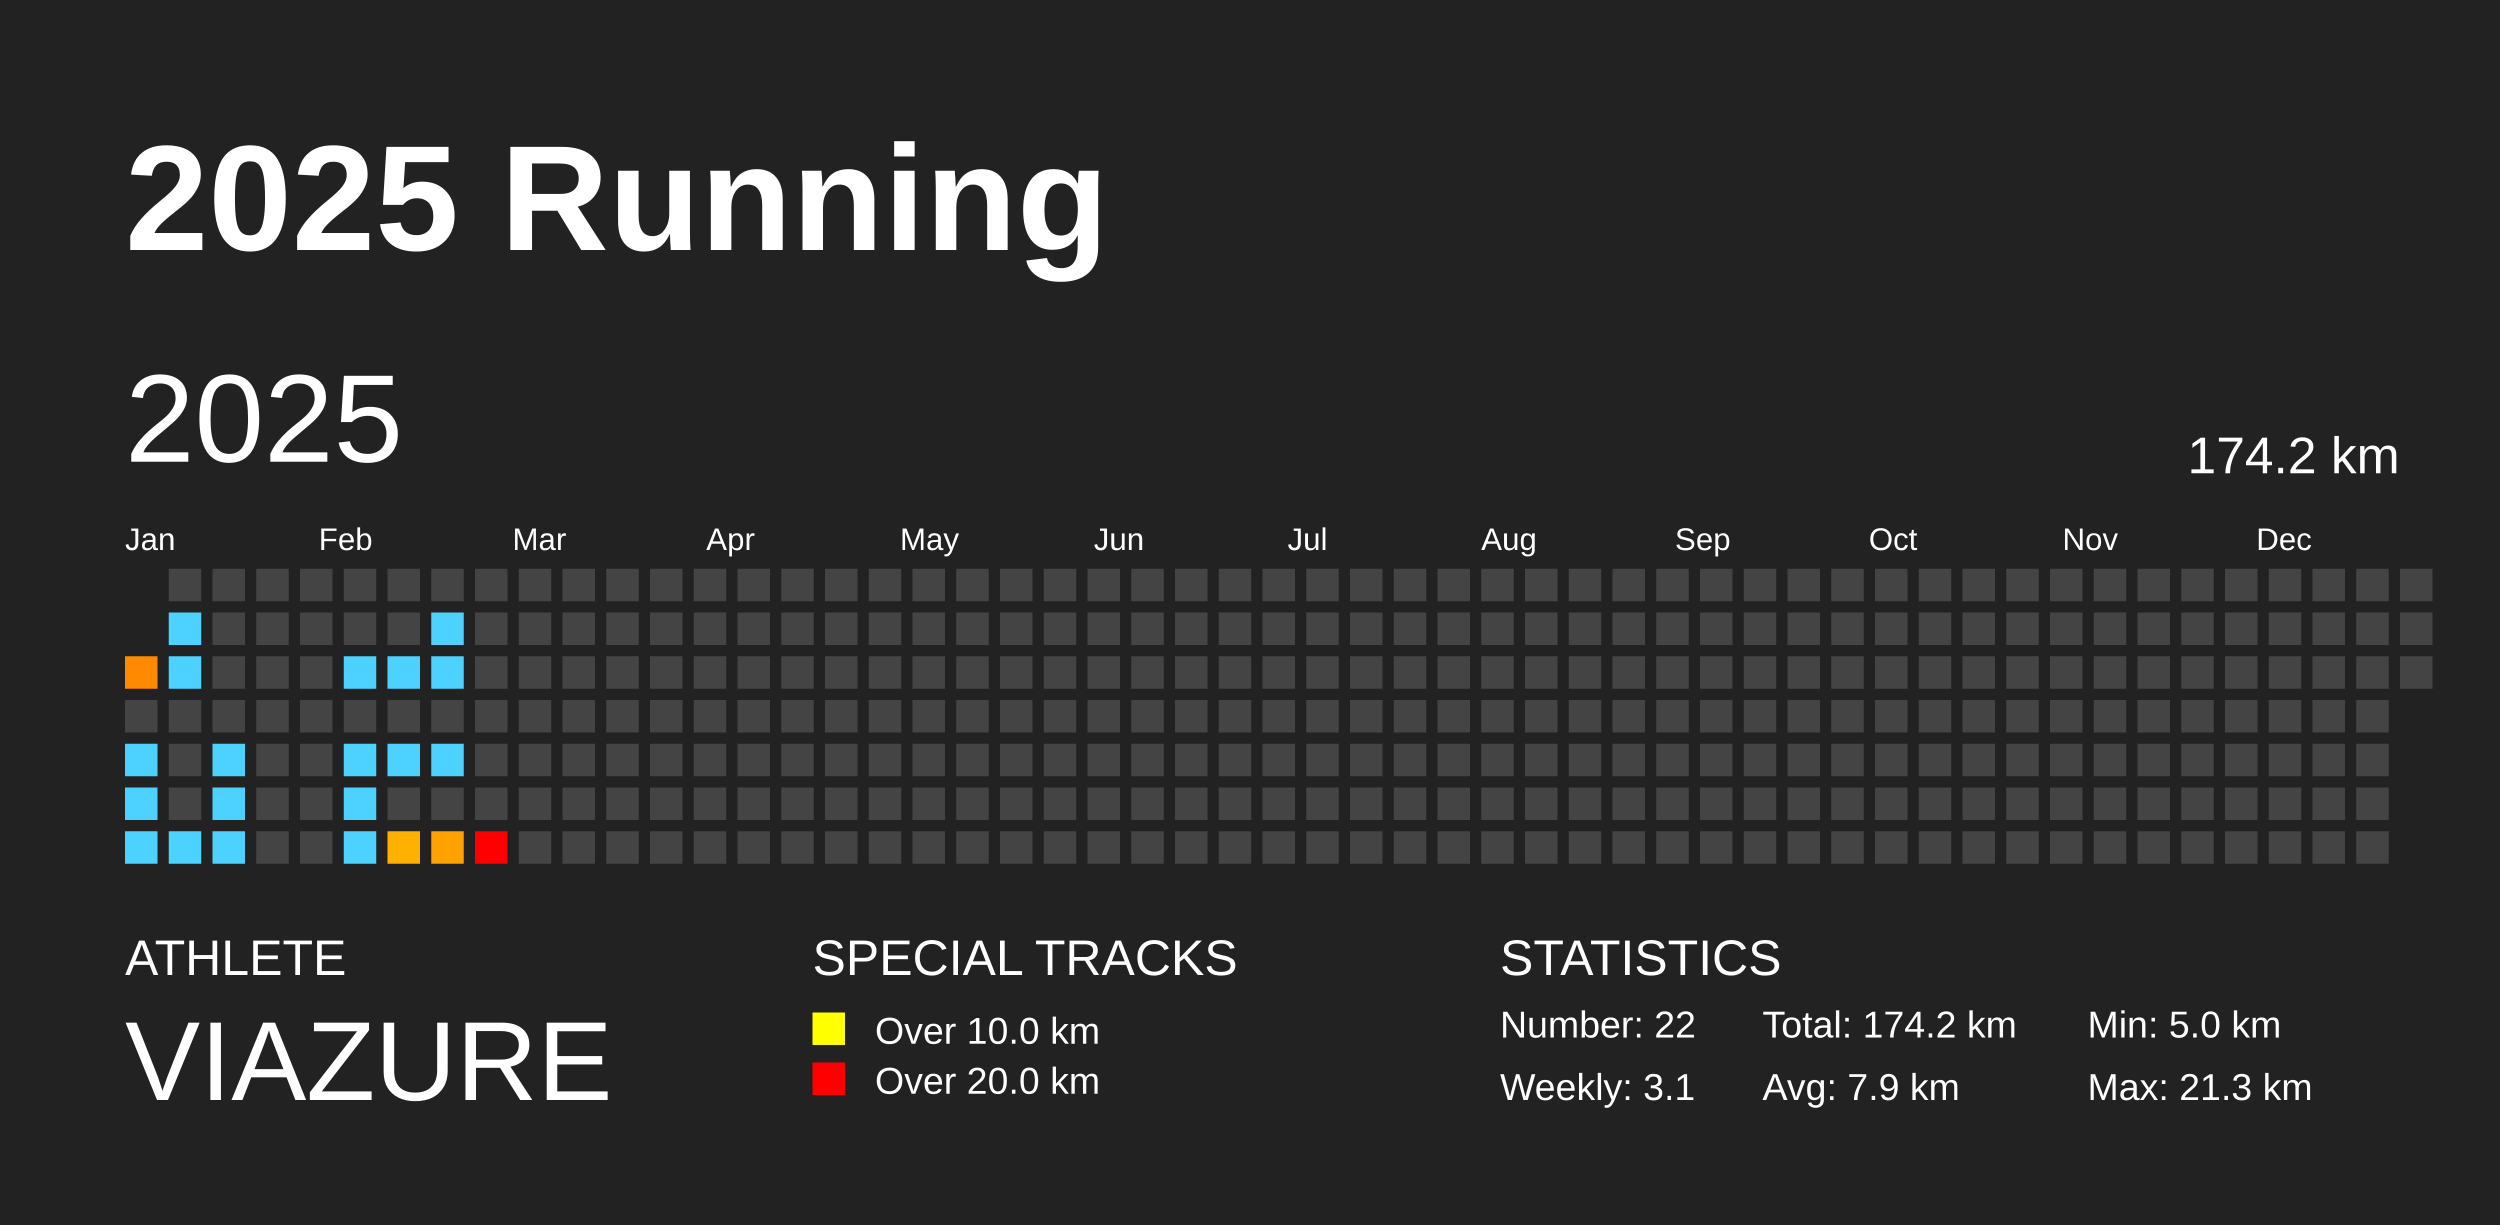
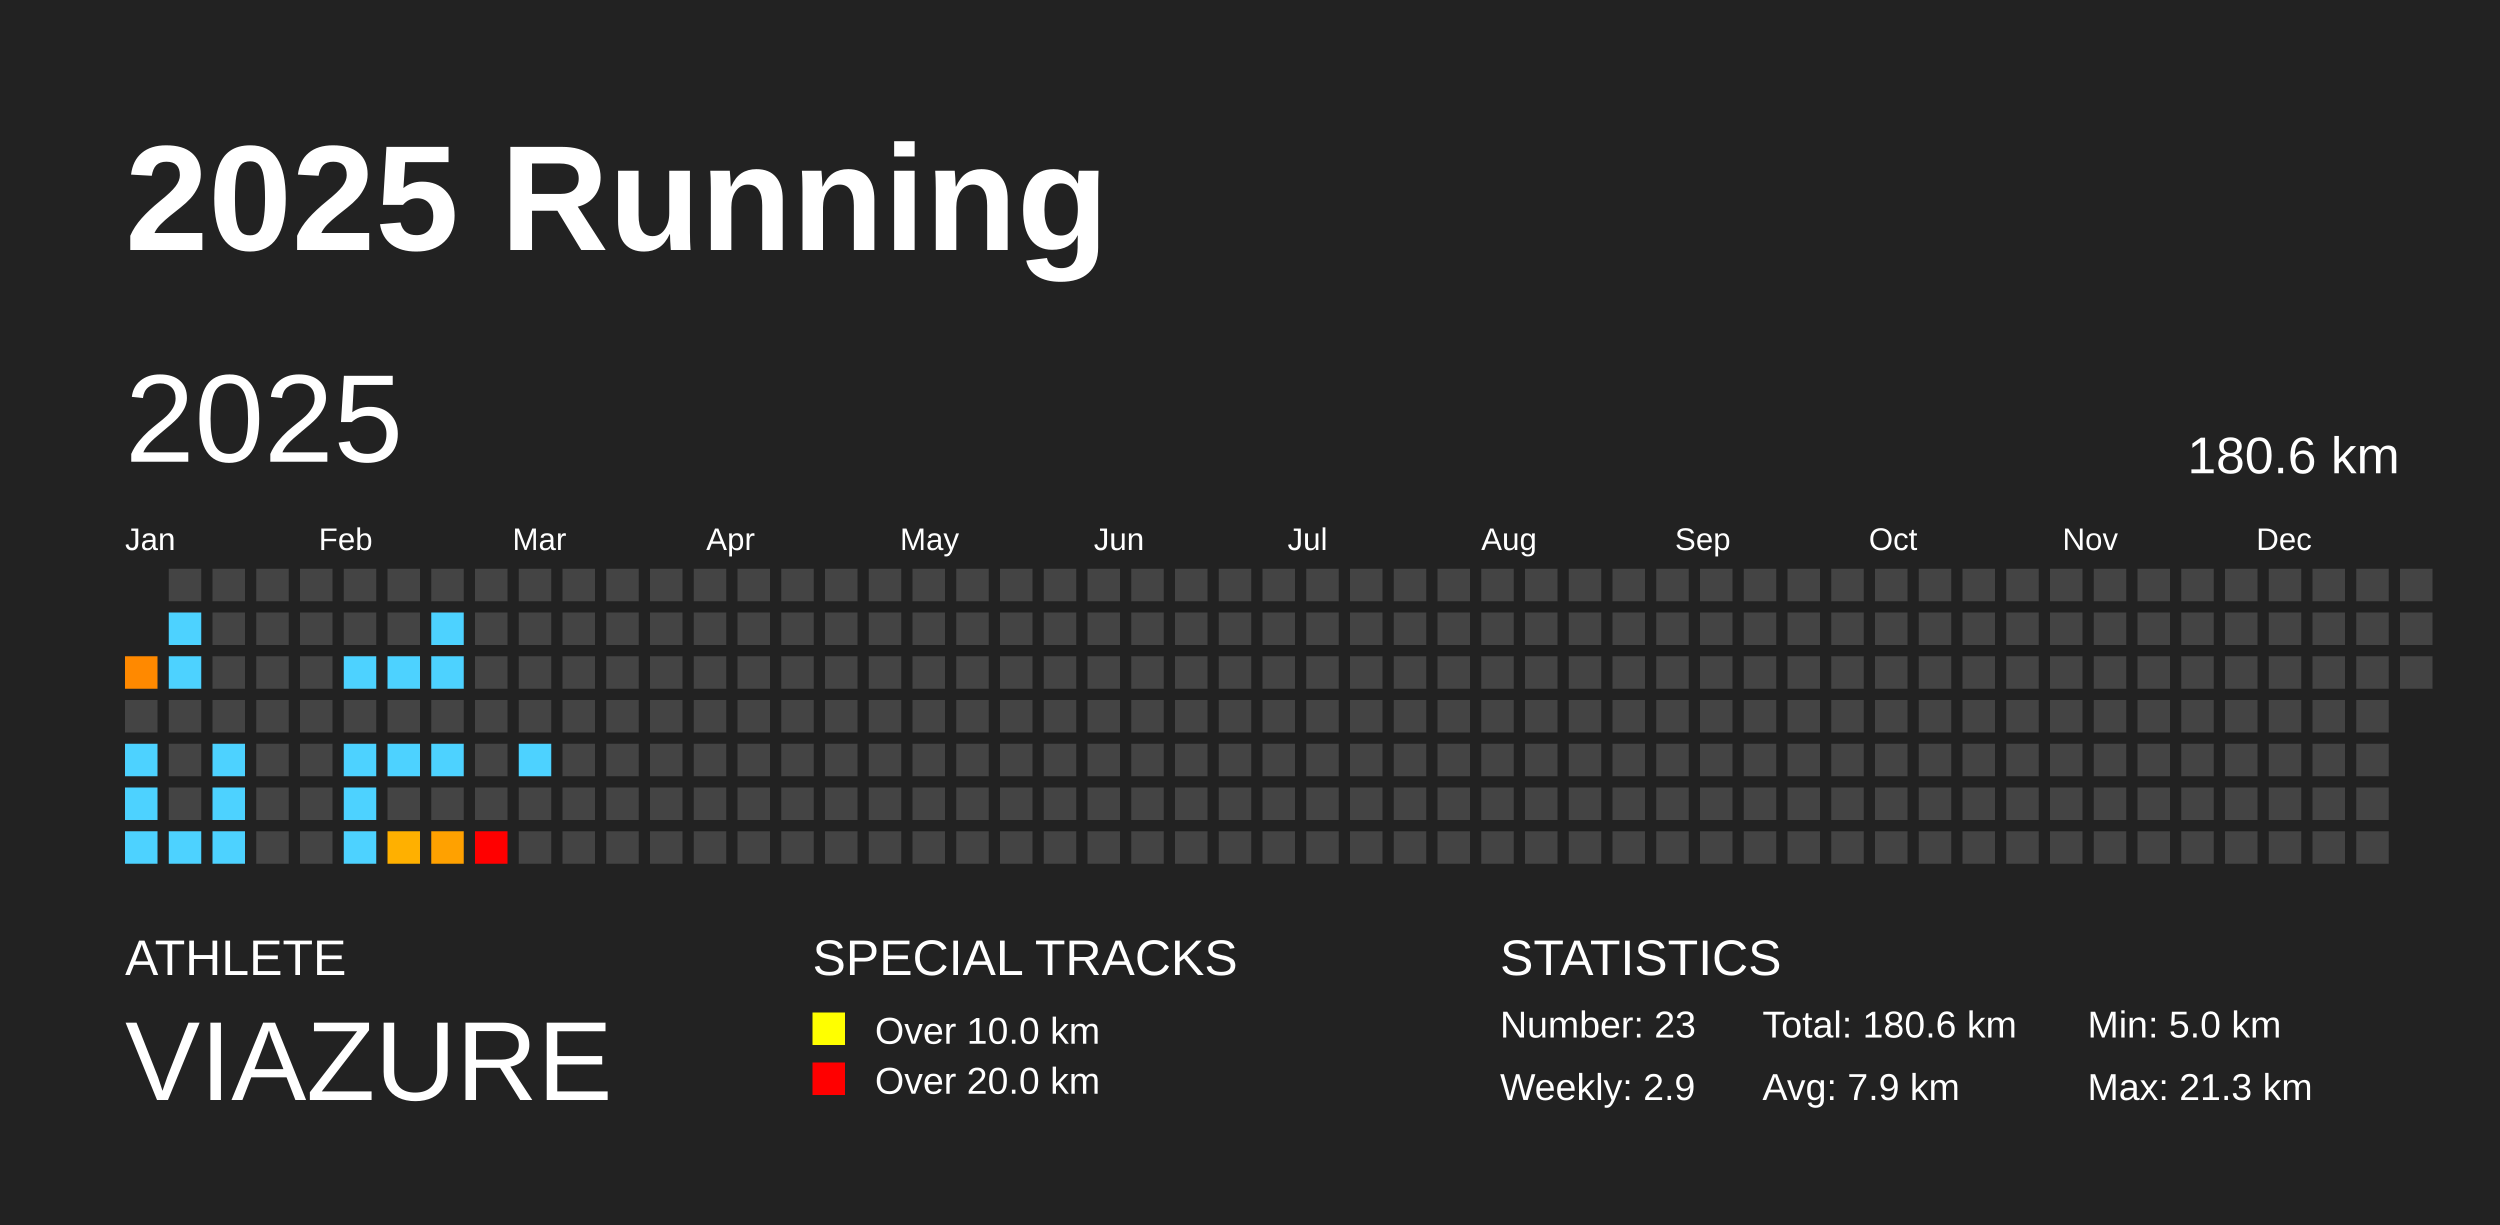
<svg xmlns="http://www.w3.org/2000/svg" baseProfile="full" height="98mm" version="1.1" viewBox="0,0,200,98" width="200mm">
  <defs />
  <rect fill="#222222" height="98" width="200" x="0" y="0" />
  <text fill="#FFFFFF" style="font-size:12px; font-family:Arial; font-weight:bold;" x="10" y="20">2025 Running</text>
  <text fill="#FFFFFF" style="font-size:4px; font-family:Arial" x="10" y="78">ATHLETE</text>
  <text fill="#FFFFFF" style="font-size:9px; font-family:Arial" x="10" y="88">VIAZURE</text>
  <text fill="#FFFFFF" style="font-size:4px; font-family:Arial" x="65" y="78">SPECIAL TRACKS</text>
  <rect fill="yellow" height="2.6" width="2.6" x="65" y="81" />
  <text fill="#FFFFFF" style="font-size:3px; font-family:Arial" x="70" y="83.5">Over 10.0 km</text>
  <rect fill="red" height="2.6" width="2.6" x="65" y="85" />
  <text fill="#FFFFFF" style="font-size:3px; font-family:Arial" x="70" y="87.5">Over 20.0 km</text>
  <text fill="#FFFFFF" style="font-size:4px; font-family:Arial" x="120" y="78">STATISTICS</text>
-   <text fill="#FFFFFF" style="font-size:3px; font-family:Arial" x="120" y="83">Number: 22</text>
-   <text fill="#FFFFFF" style="font-size:3px; font-family:Arial" x="120" y="88">Weekly: 3.1</text>
-   <text fill="#FFFFFF" style="font-size:3px; font-family:Arial" x="141" y="83">Total: 174.2 km</text>
+   <text fill="#FFFFFF" style="font-size:3px; font-family:Arial" x="120" y="83">Number: 23</text>
+   <text fill="#FFFFFF" style="font-size:3px; font-family:Arial" x="120" y="88">Weekly: 2.9</text>
+   <text fill="#FFFFFF" style="font-size:3px; font-family:Arial" x="141" y="83">Total: 180.6 km</text>
  <text fill="#FFFFFF" style="font-size:3px; font-family:Arial" x="141" y="88">Avg: 7.9 km</text>
  <text fill="#FFFFFF" style="font-size:3px; font-family:Arial" x="167" y="83">Min: 5.0 km</text>
  <text fill="#FFFFFF" style="font-size:3px; font-family:Arial" x="167" y="88">Max: 21.3 km</text>
  <text dominant-baseline="hanging" fill="#FFFFFF" style="font-size:10.0px; font-family:Arial;" x="10" y="30">2025</text>
-   <text dominant-baseline="hanging" fill="#FFFFFF" style="font-size:4.125px; font-family:Arial;" x="175" y="35">174.2 km</text>
+   <text dominant-baseline="hanging" fill="#FFFFFF" style="font-size:4.125px; font-family:Arial;" x="175" y="35">180.6 km</text>
  <text fill="#FFFFFF" style="font-size:2.5px; font-family:Arial" x="10.0" y="44">Jan</text>
  <text fill="#FFFFFF" style="font-size:2.5px; font-family:Arial" x="25.5" y="44">Feb</text>
  <text fill="#FFFFFF" style="font-size:2.5px; font-family:Arial" x="41.0" y="44">Mar</text>
  <text fill="#FFFFFF" style="font-size:2.5px; font-family:Arial" x="56.5" y="44">Apr</text>
  <text fill="#FFFFFF" style="font-size:2.5px; font-family:Arial" x="72.0" y="44">May</text>
  <text fill="#FFFFFF" style="font-size:2.5px; font-family:Arial" x="87.5" y="44">Jun</text>
  <text fill="#FFFFFF" style="font-size:2.5px; font-family:Arial" x="103.0" y="44">Jul</text>
  <text fill="#FFFFFF" style="font-size:2.5px; font-family:Arial" x="118.5" y="44">Aug</text>
  <text fill="#FFFFFF" style="font-size:2.5px; font-family:Arial" x="134.0" y="44">Sep</text>
  <text fill="#FFFFFF" style="font-size:2.5px; font-family:Arial" x="149.5" y="44">Oct</text>
  <text fill="#FFFFFF" style="font-size:2.5px; font-family:Arial" x="165.0" y="44">Nov</text>
  <text fill="#FFFFFF" style="font-size:2.5px; font-family:Arial" x="180.5" y="44">Dec</text>
  <rect fill="#ff8900" height="2.6" width="2.6" x="10.0" y="52.5" />
  <rect fill="#444444" height="2.6" width="2.6" x="10.0" y="56.0" />
  <rect fill="#4dd2ff" height="2.6" width="2.6" x="10.0" y="59.5" />
  <rect fill="#4dd2ff" height="2.6" width="2.6" x="10.0" y="63.0" />
  <rect fill="#4dd2ff" height="2.6" width="2.6" x="10.0" y="66.5" />
  <rect fill="#444444" height="2.6" width="2.6" x="13.5" y="45.5" />
  <rect fill="#4dd2ff" height="2.6" width="2.6" x="13.5" y="49.0" />
  <rect fill="#4dd2ff" height="2.6" width="2.6" x="13.5" y="52.5" />
  <rect fill="#444444" height="2.6" width="2.6" x="13.5" y="56.0" />
  <rect fill="#444444" height="2.6" width="2.6" x="13.5" y="59.5" />
  <rect fill="#444444" height="2.6" width="2.6" x="13.5" y="63.0" />
  <rect fill="#4dd2ff" height="2.6" width="2.6" x="13.5" y="66.5" />
  <rect fill="#444444" height="2.6" width="2.6" x="17.0" y="45.5" />
  <rect fill="#444444" height="2.6" width="2.6" x="17.0" y="49.0" />
  <rect fill="#444444" height="2.6" width="2.6" x="17.0" y="52.5" />
  <rect fill="#444444" height="2.6" width="2.6" x="17.0" y="56.0" />
  <rect fill="#4dd2ff" height="2.6" width="2.6" x="17.0" y="59.5" />
  <rect fill="#4dd2ff" height="2.6" width="2.6" x="17.0" y="63.0" />
  <rect fill="#4dd2ff" height="2.6" width="2.6" x="17.0" y="66.5" />
  <rect fill="#444444" height="2.6" width="2.6" x="20.5" y="45.5" />
  <rect fill="#444444" height="2.6" width="2.6" x="20.5" y="49.0" />
  <rect fill="#444444" height="2.6" width="2.6" x="20.5" y="52.5" />
  <rect fill="#444444" height="2.6" width="2.6" x="20.5" y="56.0" />
  <rect fill="#444444" height="2.6" width="2.6" x="20.5" y="59.5" />
  <rect fill="#444444" height="2.6" width="2.6" x="20.5" y="63.0" />
  <rect fill="#444444" height="2.6" width="2.6" x="20.5" y="66.5" />
  <rect fill="#444444" height="2.6" width="2.6" x="24.0" y="45.5" />
  <rect fill="#444444" height="2.6" width="2.6" x="24.0" y="49.0" />
  <rect fill="#444444" height="2.6" width="2.6" x="24.0" y="52.5" />
  <rect fill="#444444" height="2.6" width="2.6" x="24.0" y="56.0" />
  <rect fill="#444444" height="2.6" width="2.6" x="24.0" y="59.5" />
  <rect fill="#444444" height="2.6" width="2.6" x="24.0" y="63.0" />
  <rect fill="#444444" height="2.6" width="2.6" x="24.0" y="66.5" />
  <rect fill="#444444" height="2.6" width="2.6" x="27.5" y="45.5" />
  <rect fill="#444444" height="2.6" width="2.6" x="27.5" y="49.0" />
  <rect fill="#4dd2ff" height="2.6" width="2.6" x="27.5" y="52.5" />
  <rect fill="#444444" height="2.6" width="2.6" x="27.5" y="56.0" />
  <rect fill="#4dd2ff" height="2.6" width="2.6" x="27.5" y="59.5" />
  <rect fill="#4dd2ff" height="2.6" width="2.6" x="27.5" y="63.0" />
  <rect fill="#4dd2ff" height="2.6" width="2.6" x="27.5" y="66.5" />
  <rect fill="#444444" height="2.6" width="2.6" x="31.0" y="45.5" />
  <rect fill="#444444" height="2.6" width="2.6" x="31.0" y="49.0" />
  <rect fill="#4dd2ff" height="2.6" width="2.6" x="31.0" y="52.5" />
  <rect fill="#444444" height="2.6" width="2.6" x="31.0" y="56.0" />
  <rect fill="#4dd2ff" height="2.6" width="2.6" x="31.0" y="59.5" />
  <rect fill="#444444" height="2.6" width="2.6" x="31.0" y="63.0" />
  <rect fill="#ffb000" height="2.6" width="2.6" x="31.0" y="66.5" />
  <rect fill="#444444" height="2.6" width="2.6" x="34.5" y="45.5" />
  <rect fill="#4dd2ff" height="2.6" width="2.6" x="34.5" y="49.0" />
  <rect fill="#4dd2ff" height="2.6" width="2.6" x="34.5" y="52.5" />
  <rect fill="#444444" height="2.6" width="2.6" x="34.5" y="56.0" />
  <rect fill="#4dd2ff" height="2.6" width="2.6" x="34.5" y="59.5" />
  <rect fill="#444444" height="2.6" width="2.6" x="34.5" y="63.0" />
  <rect fill="#ffa100" height="2.6" width="2.6" x="34.5" y="66.5" />
  <rect fill="#444444" height="2.6" width="2.6" x="38.0" y="45.5" />
  <rect fill="#444444" height="2.6" width="2.6" x="38.0" y="49.0" />
  <rect fill="#444444" height="2.6" width="2.6" x="38.0" y="52.5" />
  <rect fill="#444444" height="2.6" width="2.6" x="38.0" y="56.0" />
  <rect fill="#444444" height="2.6" width="2.6" x="38.0" y="59.5" />
  <rect fill="#444444" height="2.6" width="2.6" x="38.0" y="63.0" />
  <rect fill="red" height="2.6" width="2.6" x="38.0" y="66.5" />
  <rect fill="#444444" height="2.6" width="2.6" x="41.5" y="45.5" />
  <rect fill="#444444" height="2.6" width="2.6" x="41.5" y="49.0" />
  <rect fill="#444444" height="2.6" width="2.6" x="41.5" y="52.5" />
  <rect fill="#444444" height="2.6" width="2.6" x="41.5" y="56.0" />
-   <rect fill="#444444" height="2.6" width="2.6" x="41.5" y="59.5" />
+   <rect fill="#4dd2ff" height="2.6" width="2.6" x="41.5" y="59.5" />
  <rect fill="#444444" height="2.6" width="2.6" x="41.5" y="63.0" />
  <rect fill="#444444" height="2.6" width="2.6" x="41.5" y="66.5" />
  <rect fill="#444444" height="2.6" width="2.6" x="45.0" y="45.5" />
  <rect fill="#444444" height="2.6" width="2.6" x="45.0" y="49.0" />
  <rect fill="#444444" height="2.6" width="2.6" x="45.0" y="52.5" />
  <rect fill="#444444" height="2.6" width="2.6" x="45.0" y="56.0" />
  <rect fill="#444444" height="2.6" width="2.6" x="45.0" y="59.5" />
  <rect fill="#444444" height="2.6" width="2.6" x="45.0" y="63.0" />
  <rect fill="#444444" height="2.6" width="2.6" x="45.0" y="66.5" />
  <rect fill="#444444" height="2.6" width="2.6" x="48.5" y="45.5" />
  <rect fill="#444444" height="2.6" width="2.6" x="48.5" y="49.0" />
  <rect fill="#444444" height="2.6" width="2.6" x="48.5" y="52.5" />
  <rect fill="#444444" height="2.6" width="2.6" x="48.5" y="56.0" />
  <rect fill="#444444" height="2.6" width="2.6" x="48.5" y="59.5" />
  <rect fill="#444444" height="2.6" width="2.6" x="48.5" y="63.0" />
  <rect fill="#444444" height="2.6" width="2.6" x="48.5" y="66.5" />
  <rect fill="#444444" height="2.6" width="2.6" x="52.0" y="45.5" />
  <rect fill="#444444" height="2.6" width="2.6" x="52.0" y="49.0" />
  <rect fill="#444444" height="2.6" width="2.6" x="52.0" y="52.5" />
  <rect fill="#444444" height="2.6" width="2.6" x="52.0" y="56.0" />
  <rect fill="#444444" height="2.6" width="2.6" x="52.0" y="59.5" />
  <rect fill="#444444" height="2.6" width="2.6" x="52.0" y="63.0" />
  <rect fill="#444444" height="2.6" width="2.6" x="52.0" y="66.5" />
  <rect fill="#444444" height="2.6" width="2.6" x="55.5" y="45.5" />
  <rect fill="#444444" height="2.6" width="2.6" x="55.5" y="49.0" />
  <rect fill="#444444" height="2.6" width="2.6" x="55.5" y="52.5" />
  <rect fill="#444444" height="2.6" width="2.6" x="55.5" y="56.0" />
  <rect fill="#444444" height="2.6" width="2.6" x="55.5" y="59.5" />
  <rect fill="#444444" height="2.6" width="2.6" x="55.5" y="63.0" />
  <rect fill="#444444" height="2.6" width="2.6" x="55.5" y="66.5" />
  <rect fill="#444444" height="2.6" width="2.6" x="59.0" y="45.5" />
  <rect fill="#444444" height="2.6" width="2.6" x="59.0" y="49.0" />
  <rect fill="#444444" height="2.6" width="2.6" x="59.0" y="52.5" />
  <rect fill="#444444" height="2.6" width="2.6" x="59.0" y="56.0" />
  <rect fill="#444444" height="2.6" width="2.6" x="59.0" y="59.5" />
  <rect fill="#444444" height="2.6" width="2.6" x="59.0" y="63.0" />
  <rect fill="#444444" height="2.6" width="2.6" x="59.0" y="66.5" />
  <rect fill="#444444" height="2.6" width="2.6" x="62.5" y="45.5" />
  <rect fill="#444444" height="2.6" width="2.6" x="62.5" y="49.0" />
  <rect fill="#444444" height="2.6" width="2.6" x="62.5" y="52.5" />
  <rect fill="#444444" height="2.6" width="2.6" x="62.5" y="56.0" />
  <rect fill="#444444" height="2.6" width="2.6" x="62.5" y="59.5" />
  <rect fill="#444444" height="2.6" width="2.6" x="62.5" y="63.0" />
  <rect fill="#444444" height="2.6" width="2.6" x="62.5" y="66.5" />
  <rect fill="#444444" height="2.6" width="2.6" x="66.0" y="45.5" />
  <rect fill="#444444" height="2.6" width="2.6" x="66.0" y="49.0" />
  <rect fill="#444444" height="2.6" width="2.6" x="66.0" y="52.5" />
  <rect fill="#444444" height="2.6" width="2.6" x="66.0" y="56.0" />
  <rect fill="#444444" height="2.6" width="2.6" x="66.0" y="59.5" />
  <rect fill="#444444" height="2.6" width="2.6" x="66.0" y="63.0" />
  <rect fill="#444444" height="2.6" width="2.6" x="66.0" y="66.5" />
  <rect fill="#444444" height="2.6" width="2.6" x="69.5" y="45.5" />
  <rect fill="#444444" height="2.6" width="2.6" x="69.5" y="49.0" />
  <rect fill="#444444" height="2.6" width="2.6" x="69.5" y="52.5" />
  <rect fill="#444444" height="2.6" width="2.6" x="69.5" y="56.0" />
  <rect fill="#444444" height="2.6" width="2.6" x="69.5" y="59.5" />
  <rect fill="#444444" height="2.6" width="2.6" x="69.5" y="63.0" />
  <rect fill="#444444" height="2.6" width="2.6" x="69.5" y="66.5" />
  <rect fill="#444444" height="2.6" width="2.6" x="73.0" y="45.5" />
  <rect fill="#444444" height="2.6" width="2.6" x="73.0" y="49.0" />
  <rect fill="#444444" height="2.6" width="2.6" x="73.0" y="52.5" />
  <rect fill="#444444" height="2.6" width="2.6" x="73.0" y="56.0" />
  <rect fill="#444444" height="2.6" width="2.6" x="73.0" y="59.5" />
  <rect fill="#444444" height="2.6" width="2.6" x="73.0" y="63.0" />
  <rect fill="#444444" height="2.6" width="2.6" x="73.0" y="66.5" />
  <rect fill="#444444" height="2.6" width="2.6" x="76.5" y="45.5" />
  <rect fill="#444444" height="2.6" width="2.6" x="76.5" y="49.0" />
  <rect fill="#444444" height="2.6" width="2.6" x="76.5" y="52.5" />
  <rect fill="#444444" height="2.6" width="2.6" x="76.5" y="56.0" />
  <rect fill="#444444" height="2.6" width="2.6" x="76.5" y="59.5" />
  <rect fill="#444444" height="2.6" width="2.6" x="76.5" y="63.0" />
  <rect fill="#444444" height="2.6" width="2.6" x="76.5" y="66.5" />
  <rect fill="#444444" height="2.6" width="2.6" x="80.0" y="45.5" />
  <rect fill="#444444" height="2.6" width="2.6" x="80.0" y="49.0" />
  <rect fill="#444444" height="2.6" width="2.6" x="80.0" y="52.5" />
  <rect fill="#444444" height="2.6" width="2.6" x="80.0" y="56.0" />
  <rect fill="#444444" height="2.6" width="2.6" x="80.0" y="59.5" />
  <rect fill="#444444" height="2.6" width="2.6" x="80.0" y="63.0" />
  <rect fill="#444444" height="2.6" width="2.6" x="80.0" y="66.5" />
  <rect fill="#444444" height="2.6" width="2.6" x="83.5" y="45.5" />
  <rect fill="#444444" height="2.6" width="2.6" x="83.5" y="49.0" />
  <rect fill="#444444" height="2.6" width="2.6" x="83.5" y="52.5" />
  <rect fill="#444444" height="2.6" width="2.6" x="83.5" y="56.0" />
  <rect fill="#444444" height="2.6" width="2.6" x="83.5" y="59.5" />
  <rect fill="#444444" height="2.6" width="2.6" x="83.5" y="63.0" />
  <rect fill="#444444" height="2.6" width="2.6" x="83.5" y="66.5" />
  <rect fill="#444444" height="2.6" width="2.6" x="87.0" y="45.5" />
  <rect fill="#444444" height="2.6" width="2.6" x="87.0" y="49.0" />
  <rect fill="#444444" height="2.6" width="2.6" x="87.0" y="52.5" />
  <rect fill="#444444" height="2.6" width="2.6" x="87.0" y="56.0" />
  <rect fill="#444444" height="2.6" width="2.6" x="87.0" y="59.5" />
  <rect fill="#444444" height="2.6" width="2.6" x="87.0" y="63.0" />
  <rect fill="#444444" height="2.6" width="2.6" x="87.0" y="66.5" />
  <rect fill="#444444" height="2.6" width="2.6" x="90.5" y="45.5" />
  <rect fill="#444444" height="2.6" width="2.6" x="90.5" y="49.0" />
  <rect fill="#444444" height="2.6" width="2.6" x="90.5" y="52.5" />
  <rect fill="#444444" height="2.6" width="2.6" x="90.5" y="56.0" />
  <rect fill="#444444" height="2.6" width="2.6" x="90.5" y="59.5" />
  <rect fill="#444444" height="2.6" width="2.6" x="90.5" y="63.0" />
  <rect fill="#444444" height="2.6" width="2.6" x="90.5" y="66.5" />
  <rect fill="#444444" height="2.6" width="2.6" x="94.0" y="45.5" />
  <rect fill="#444444" height="2.6" width="2.6" x="94.0" y="49.0" />
  <rect fill="#444444" height="2.6" width="2.6" x="94.0" y="52.5" />
  <rect fill="#444444" height="2.6" width="2.6" x="94.0" y="56.0" />
  <rect fill="#444444" height="2.6" width="2.6" x="94.0" y="59.5" />
  <rect fill="#444444" height="2.6" width="2.6" x="94.0" y="63.0" />
  <rect fill="#444444" height="2.6" width="2.6" x="94.0" y="66.5" />
  <rect fill="#444444" height="2.6" width="2.6" x="97.5" y="45.5" />
  <rect fill="#444444" height="2.6" width="2.6" x="97.5" y="49.0" />
  <rect fill="#444444" height="2.6" width="2.6" x="97.5" y="52.5" />
  <rect fill="#444444" height="2.6" width="2.6" x="97.5" y="56.0" />
  <rect fill="#444444" height="2.6" width="2.6" x="97.5" y="59.5" />
  <rect fill="#444444" height="2.6" width="2.6" x="97.5" y="63.0" />
  <rect fill="#444444" height="2.6" width="2.6" x="97.5" y="66.5" />
  <rect fill="#444444" height="2.6" width="2.6" x="101.0" y="45.5" />
  <rect fill="#444444" height="2.6" width="2.6" x="101.0" y="49.0" />
  <rect fill="#444444" height="2.6" width="2.6" x="101.0" y="52.5" />
  <rect fill="#444444" height="2.6" width="2.6" x="101.0" y="56.0" />
  <rect fill="#444444" height="2.6" width="2.6" x="101.0" y="59.5" />
  <rect fill="#444444" height="2.6" width="2.6" x="101.0" y="63.0" />
  <rect fill="#444444" height="2.6" width="2.6" x="101.0" y="66.5" />
  <rect fill="#444444" height="2.6" width="2.6" x="104.5" y="45.5" />
  <rect fill="#444444" height="2.6" width="2.6" x="104.5" y="49.0" />
  <rect fill="#444444" height="2.6" width="2.6" x="104.5" y="52.5" />
  <rect fill="#444444" height="2.6" width="2.6" x="104.5" y="56.0" />
  <rect fill="#444444" height="2.6" width="2.6" x="104.5" y="59.5" />
  <rect fill="#444444" height="2.6" width="2.6" x="104.5" y="63.0" />
  <rect fill="#444444" height="2.6" width="2.6" x="104.5" y="66.5" />
  <rect fill="#444444" height="2.6" width="2.6" x="108.0" y="45.5" />
  <rect fill="#444444" height="2.6" width="2.6" x="108.0" y="49.0" />
  <rect fill="#444444" height="2.6" width="2.6" x="108.0" y="52.5" />
  <rect fill="#444444" height="2.6" width="2.6" x="108.0" y="56.0" />
  <rect fill="#444444" height="2.6" width="2.6" x="108.0" y="59.5" />
  <rect fill="#444444" height="2.6" width="2.6" x="108.0" y="63.0" />
  <rect fill="#444444" height="2.6" width="2.6" x="108.0" y="66.5" />
  <rect fill="#444444" height="2.6" width="2.6" x="111.5" y="45.5" />
  <rect fill="#444444" height="2.6" width="2.6" x="111.5" y="49.0" />
  <rect fill="#444444" height="2.6" width="2.6" x="111.5" y="52.5" />
  <rect fill="#444444" height="2.6" width="2.6" x="111.5" y="56.0" />
  <rect fill="#444444" height="2.6" width="2.6" x="111.5" y="59.5" />
  <rect fill="#444444" height="2.6" width="2.6" x="111.5" y="63.0" />
  <rect fill="#444444" height="2.6" width="2.6" x="111.5" y="66.5" />
  <rect fill="#444444" height="2.6" width="2.6" x="115.0" y="45.5" />
  <rect fill="#444444" height="2.6" width="2.6" x="115.0" y="49.0" />
  <rect fill="#444444" height="2.6" width="2.6" x="115.0" y="52.5" />
  <rect fill="#444444" height="2.6" width="2.6" x="115.0" y="56.0" />
  <rect fill="#444444" height="2.6" width="2.6" x="115.0" y="59.5" />
  <rect fill="#444444" height="2.6" width="2.6" x="115.0" y="63.0" />
  <rect fill="#444444" height="2.6" width="2.6" x="115.0" y="66.5" />
  <rect fill="#444444" height="2.6" width="2.6" x="118.5" y="45.5" />
  <rect fill="#444444" height="2.6" width="2.6" x="118.5" y="49.0" />
  <rect fill="#444444" height="2.6" width="2.6" x="118.5" y="52.5" />
  <rect fill="#444444" height="2.6" width="2.6" x="118.5" y="56.0" />
  <rect fill="#444444" height="2.6" width="2.6" x="118.5" y="59.5" />
  <rect fill="#444444" height="2.6" width="2.6" x="118.5" y="63.0" />
  <rect fill="#444444" height="2.6" width="2.6" x="118.5" y="66.5" />
  <rect fill="#444444" height="2.6" width="2.6" x="122.0" y="45.5" />
  <rect fill="#444444" height="2.6" width="2.6" x="122.0" y="49.0" />
  <rect fill="#444444" height="2.6" width="2.6" x="122.0" y="52.5" />
  <rect fill="#444444" height="2.6" width="2.6" x="122.0" y="56.0" />
  <rect fill="#444444" height="2.6" width="2.6" x="122.0" y="59.5" />
  <rect fill="#444444" height="2.6" width="2.6" x="122.0" y="63.0" />
  <rect fill="#444444" height="2.6" width="2.6" x="122.0" y="66.5" />
  <rect fill="#444444" height="2.6" width="2.6" x="125.5" y="45.5" />
  <rect fill="#444444" height="2.6" width="2.6" x="125.5" y="49.0" />
  <rect fill="#444444" height="2.6" width="2.6" x="125.5" y="52.5" />
  <rect fill="#444444" height="2.6" width="2.6" x="125.5" y="56.0" />
  <rect fill="#444444" height="2.6" width="2.6" x="125.5" y="59.5" />
  <rect fill="#444444" height="2.6" width="2.6" x="125.5" y="63.0" />
  <rect fill="#444444" height="2.6" width="2.6" x="125.5" y="66.5" />
  <rect fill="#444444" height="2.6" width="2.6" x="129.0" y="45.5" />
  <rect fill="#444444" height="2.6" width="2.6" x="129.0" y="49.0" />
  <rect fill="#444444" height="2.6" width="2.6" x="129.0" y="52.5" />
  <rect fill="#444444" height="2.6" width="2.6" x="129.0" y="56.0" />
  <rect fill="#444444" height="2.6" width="2.6" x="129.0" y="59.5" />
  <rect fill="#444444" height="2.6" width="2.6" x="129.0" y="63.0" />
  <rect fill="#444444" height="2.6" width="2.6" x="129.0" y="66.5" />
  <rect fill="#444444" height="2.6" width="2.6" x="132.5" y="45.5" />
  <rect fill="#444444" height="2.6" width="2.6" x="132.5" y="49.0" />
  <rect fill="#444444" height="2.6" width="2.6" x="132.5" y="52.5" />
  <rect fill="#444444" height="2.6" width="2.6" x="132.5" y="56.0" />
  <rect fill="#444444" height="2.6" width="2.6" x="132.5" y="59.5" />
  <rect fill="#444444" height="2.6" width="2.6" x="132.5" y="63.0" />
  <rect fill="#444444" height="2.6" width="2.6" x="132.5" y="66.5" />
  <rect fill="#444444" height="2.6" width="2.6" x="136.0" y="45.5" />
  <rect fill="#444444" height="2.6" width="2.6" x="136.0" y="49.0" />
  <rect fill="#444444" height="2.6" width="2.6" x="136.0" y="52.5" />
  <rect fill="#444444" height="2.6" width="2.6" x="136.0" y="56.0" />
  <rect fill="#444444" height="2.6" width="2.6" x="136.0" y="59.5" />
  <rect fill="#444444" height="2.6" width="2.6" x="136.0" y="63.0" />
  <rect fill="#444444" height="2.6" width="2.6" x="136.0" y="66.5" />
  <rect fill="#444444" height="2.6" width="2.6" x="139.5" y="45.5" />
  <rect fill="#444444" height="2.6" width="2.6" x="139.5" y="49.0" />
  <rect fill="#444444" height="2.6" width="2.6" x="139.5" y="52.5" />
  <rect fill="#444444" height="2.6" width="2.6" x="139.5" y="56.0" />
  <rect fill="#444444" height="2.6" width="2.6" x="139.5" y="59.5" />
  <rect fill="#444444" height="2.6" width="2.6" x="139.5" y="63.0" />
  <rect fill="#444444" height="2.6" width="2.6" x="139.5" y="66.5" />
  <rect fill="#444444" height="2.6" width="2.6" x="143.0" y="45.5" />
  <rect fill="#444444" height="2.6" width="2.6" x="143.0" y="49.0" />
  <rect fill="#444444" height="2.6" width="2.6" x="143.0" y="52.5" />
  <rect fill="#444444" height="2.6" width="2.6" x="143.0" y="56.0" />
  <rect fill="#444444" height="2.6" width="2.6" x="143.0" y="59.5" />
  <rect fill="#444444" height="2.6" width="2.6" x="143.0" y="63.0" />
  <rect fill="#444444" height="2.6" width="2.6" x="143.0" y="66.5" />
  <rect fill="#444444" height="2.6" width="2.6" x="146.5" y="45.5" />
  <rect fill="#444444" height="2.6" width="2.6" x="146.5" y="49.0" />
  <rect fill="#444444" height="2.6" width="2.6" x="146.5" y="52.5" />
  <rect fill="#444444" height="2.6" width="2.6" x="146.5" y="56.0" />
  <rect fill="#444444" height="2.6" width="2.6" x="146.5" y="59.5" />
  <rect fill="#444444" height="2.6" width="2.6" x="146.5" y="63.0" />
  <rect fill="#444444" height="2.6" width="2.6" x="146.5" y="66.5" />
  <rect fill="#444444" height="2.6" width="2.6" x="150.0" y="45.5" />
  <rect fill="#444444" height="2.6" width="2.6" x="150.0" y="49.0" />
  <rect fill="#444444" height="2.6" width="2.6" x="150.0" y="52.5" />
  <rect fill="#444444" height="2.6" width="2.6" x="150.0" y="56.0" />
  <rect fill="#444444" height="2.6" width="2.6" x="150.0" y="59.5" />
  <rect fill="#444444" height="2.6" width="2.6" x="150.0" y="63.0" />
  <rect fill="#444444" height="2.6" width="2.6" x="150.0" y="66.5" />
  <rect fill="#444444" height="2.6" width="2.6" x="153.5" y="45.5" />
  <rect fill="#444444" height="2.6" width="2.6" x="153.5" y="49.0" />
  <rect fill="#444444" height="2.6" width="2.6" x="153.5" y="52.5" />
  <rect fill="#444444" height="2.6" width="2.6" x="153.5" y="56.0" />
  <rect fill="#444444" height="2.6" width="2.6" x="153.5" y="59.5" />
  <rect fill="#444444" height="2.6" width="2.6" x="153.5" y="63.0" />
  <rect fill="#444444" height="2.6" width="2.6" x="153.5" y="66.5" />
  <rect fill="#444444" height="2.6" width="2.6" x="157.0" y="45.5" />
  <rect fill="#444444" height="2.6" width="2.6" x="157.0" y="49.0" />
  <rect fill="#444444" height="2.6" width="2.6" x="157.0" y="52.5" />
  <rect fill="#444444" height="2.6" width="2.6" x="157.0" y="56.0" />
  <rect fill="#444444" height="2.6" width="2.6" x="157.0" y="59.5" />
  <rect fill="#444444" height="2.6" width="2.6" x="157.0" y="63.0" />
  <rect fill="#444444" height="2.6" width="2.6" x="157.0" y="66.5" />
  <rect fill="#444444" height="2.6" width="2.6" x="160.5" y="45.5" />
  <rect fill="#444444" height="2.6" width="2.6" x="160.5" y="49.0" />
  <rect fill="#444444" height="2.6" width="2.6" x="160.5" y="52.5" />
  <rect fill="#444444" height="2.6" width="2.6" x="160.5" y="56.0" />
  <rect fill="#444444" height="2.6" width="2.6" x="160.5" y="59.5" />
  <rect fill="#444444" height="2.6" width="2.6" x="160.5" y="63.0" />
  <rect fill="#444444" height="2.6" width="2.6" x="160.5" y="66.5" />
  <rect fill="#444444" height="2.6" width="2.6" x="164.0" y="45.5" />
  <rect fill="#444444" height="2.6" width="2.6" x="164.0" y="49.0" />
  <rect fill="#444444" height="2.6" width="2.6" x="164.0" y="52.5" />
  <rect fill="#444444" height="2.6" width="2.6" x="164.0" y="56.0" />
  <rect fill="#444444" height="2.6" width="2.6" x="164.0" y="59.5" />
  <rect fill="#444444" height="2.6" width="2.6" x="164.0" y="63.0" />
  <rect fill="#444444" height="2.6" width="2.6" x="164.0" y="66.5" />
  <rect fill="#444444" height="2.6" width="2.6" x="167.5" y="45.5" />
  <rect fill="#444444" height="2.6" width="2.6" x="167.5" y="49.0" />
  <rect fill="#444444" height="2.6" width="2.6" x="167.5" y="52.5" />
  <rect fill="#444444" height="2.6" width="2.6" x="167.5" y="56.0" />
  <rect fill="#444444" height="2.6" width="2.6" x="167.5" y="59.5" />
  <rect fill="#444444" height="2.6" width="2.6" x="167.5" y="63.0" />
  <rect fill="#444444" height="2.6" width="2.6" x="167.5" y="66.5" />
  <rect fill="#444444" height="2.6" width="2.6" x="171.0" y="45.5" />
  <rect fill="#444444" height="2.6" width="2.6" x="171.0" y="49.0" />
  <rect fill="#444444" height="2.6" width="2.6" x="171.0" y="52.5" />
  <rect fill="#444444" height="2.6" width="2.6" x="171.0" y="56.0" />
  <rect fill="#444444" height="2.6" width="2.6" x="171.0" y="59.5" />
  <rect fill="#444444" height="2.6" width="2.6" x="171.0" y="63.0" />
  <rect fill="#444444" height="2.6" width="2.6" x="171.0" y="66.5" />
  <rect fill="#444444" height="2.6" width="2.6" x="174.5" y="45.5" />
  <rect fill="#444444" height="2.6" width="2.6" x="174.5" y="49.0" />
  <rect fill="#444444" height="2.6" width="2.6" x="174.5" y="52.5" />
  <rect fill="#444444" height="2.6" width="2.6" x="174.5" y="56.0" />
  <rect fill="#444444" height="2.6" width="2.6" x="174.5" y="59.5" />
  <rect fill="#444444" height="2.6" width="2.6" x="174.5" y="63.0" />
  <rect fill="#444444" height="2.6" width="2.6" x="174.5" y="66.5" />
  <rect fill="#444444" height="2.6" width="2.6" x="178.0" y="45.5" />
  <rect fill="#444444" height="2.6" width="2.6" x="178.0" y="49.0" />
  <rect fill="#444444" height="2.6" width="2.6" x="178.0" y="52.5" />
  <rect fill="#444444" height="2.6" width="2.6" x="178.0" y="56.0" />
  <rect fill="#444444" height="2.6" width="2.6" x="178.0" y="59.5" />
  <rect fill="#444444" height="2.6" width="2.6" x="178.0" y="63.0" />
  <rect fill="#444444" height="2.6" width="2.6" x="178.0" y="66.5" />
  <rect fill="#444444" height="2.6" width="2.6" x="181.5" y="45.5" />
  <rect fill="#444444" height="2.6" width="2.6" x="181.5" y="49.0" />
  <rect fill="#444444" height="2.6" width="2.6" x="181.5" y="52.5" />
  <rect fill="#444444" height="2.6" width="2.6" x="181.5" y="56.0" />
  <rect fill="#444444" height="2.6" width="2.6" x="181.5" y="59.5" />
  <rect fill="#444444" height="2.6" width="2.6" x="181.5" y="63.0" />
  <rect fill="#444444" height="2.6" width="2.6" x="181.5" y="66.5" />
  <rect fill="#444444" height="2.6" width="2.6" x="185.0" y="45.5" />
  <rect fill="#444444" height="2.6" width="2.6" x="185.0" y="49.0" />
  <rect fill="#444444" height="2.6" width="2.6" x="185.0" y="52.5" />
  <rect fill="#444444" height="2.6" width="2.6" x="185.0" y="56.0" />
  <rect fill="#444444" height="2.6" width="2.6" x="185.0" y="59.5" />
  <rect fill="#444444" height="2.6" width="2.6" x="185.0" y="63.0" />
  <rect fill="#444444" height="2.6" width="2.6" x="185.0" y="66.5" />
  <rect fill="#444444" height="2.6" width="2.6" x="188.5" y="45.5" />
  <rect fill="#444444" height="2.6" width="2.6" x="188.5" y="49.0" />
  <rect fill="#444444" height="2.6" width="2.6" x="188.5" y="52.5" />
  <rect fill="#444444" height="2.6" width="2.6" x="188.5" y="56.0" />
  <rect fill="#444444" height="2.6" width="2.6" x="188.5" y="59.5" />
  <rect fill="#444444" height="2.6" width="2.6" x="188.5" y="63.0" />
  <rect fill="#444444" height="2.6" width="2.6" x="188.5" y="66.5" />
  <rect fill="#444444" height="2.6" width="2.6" x="192.0" y="45.5" />
  <rect fill="#444444" height="2.6" width="2.6" x="192.0" y="49.0" />
  <rect fill="#444444" height="2.6" width="2.6" x="192.0" y="52.5" />
</svg>
